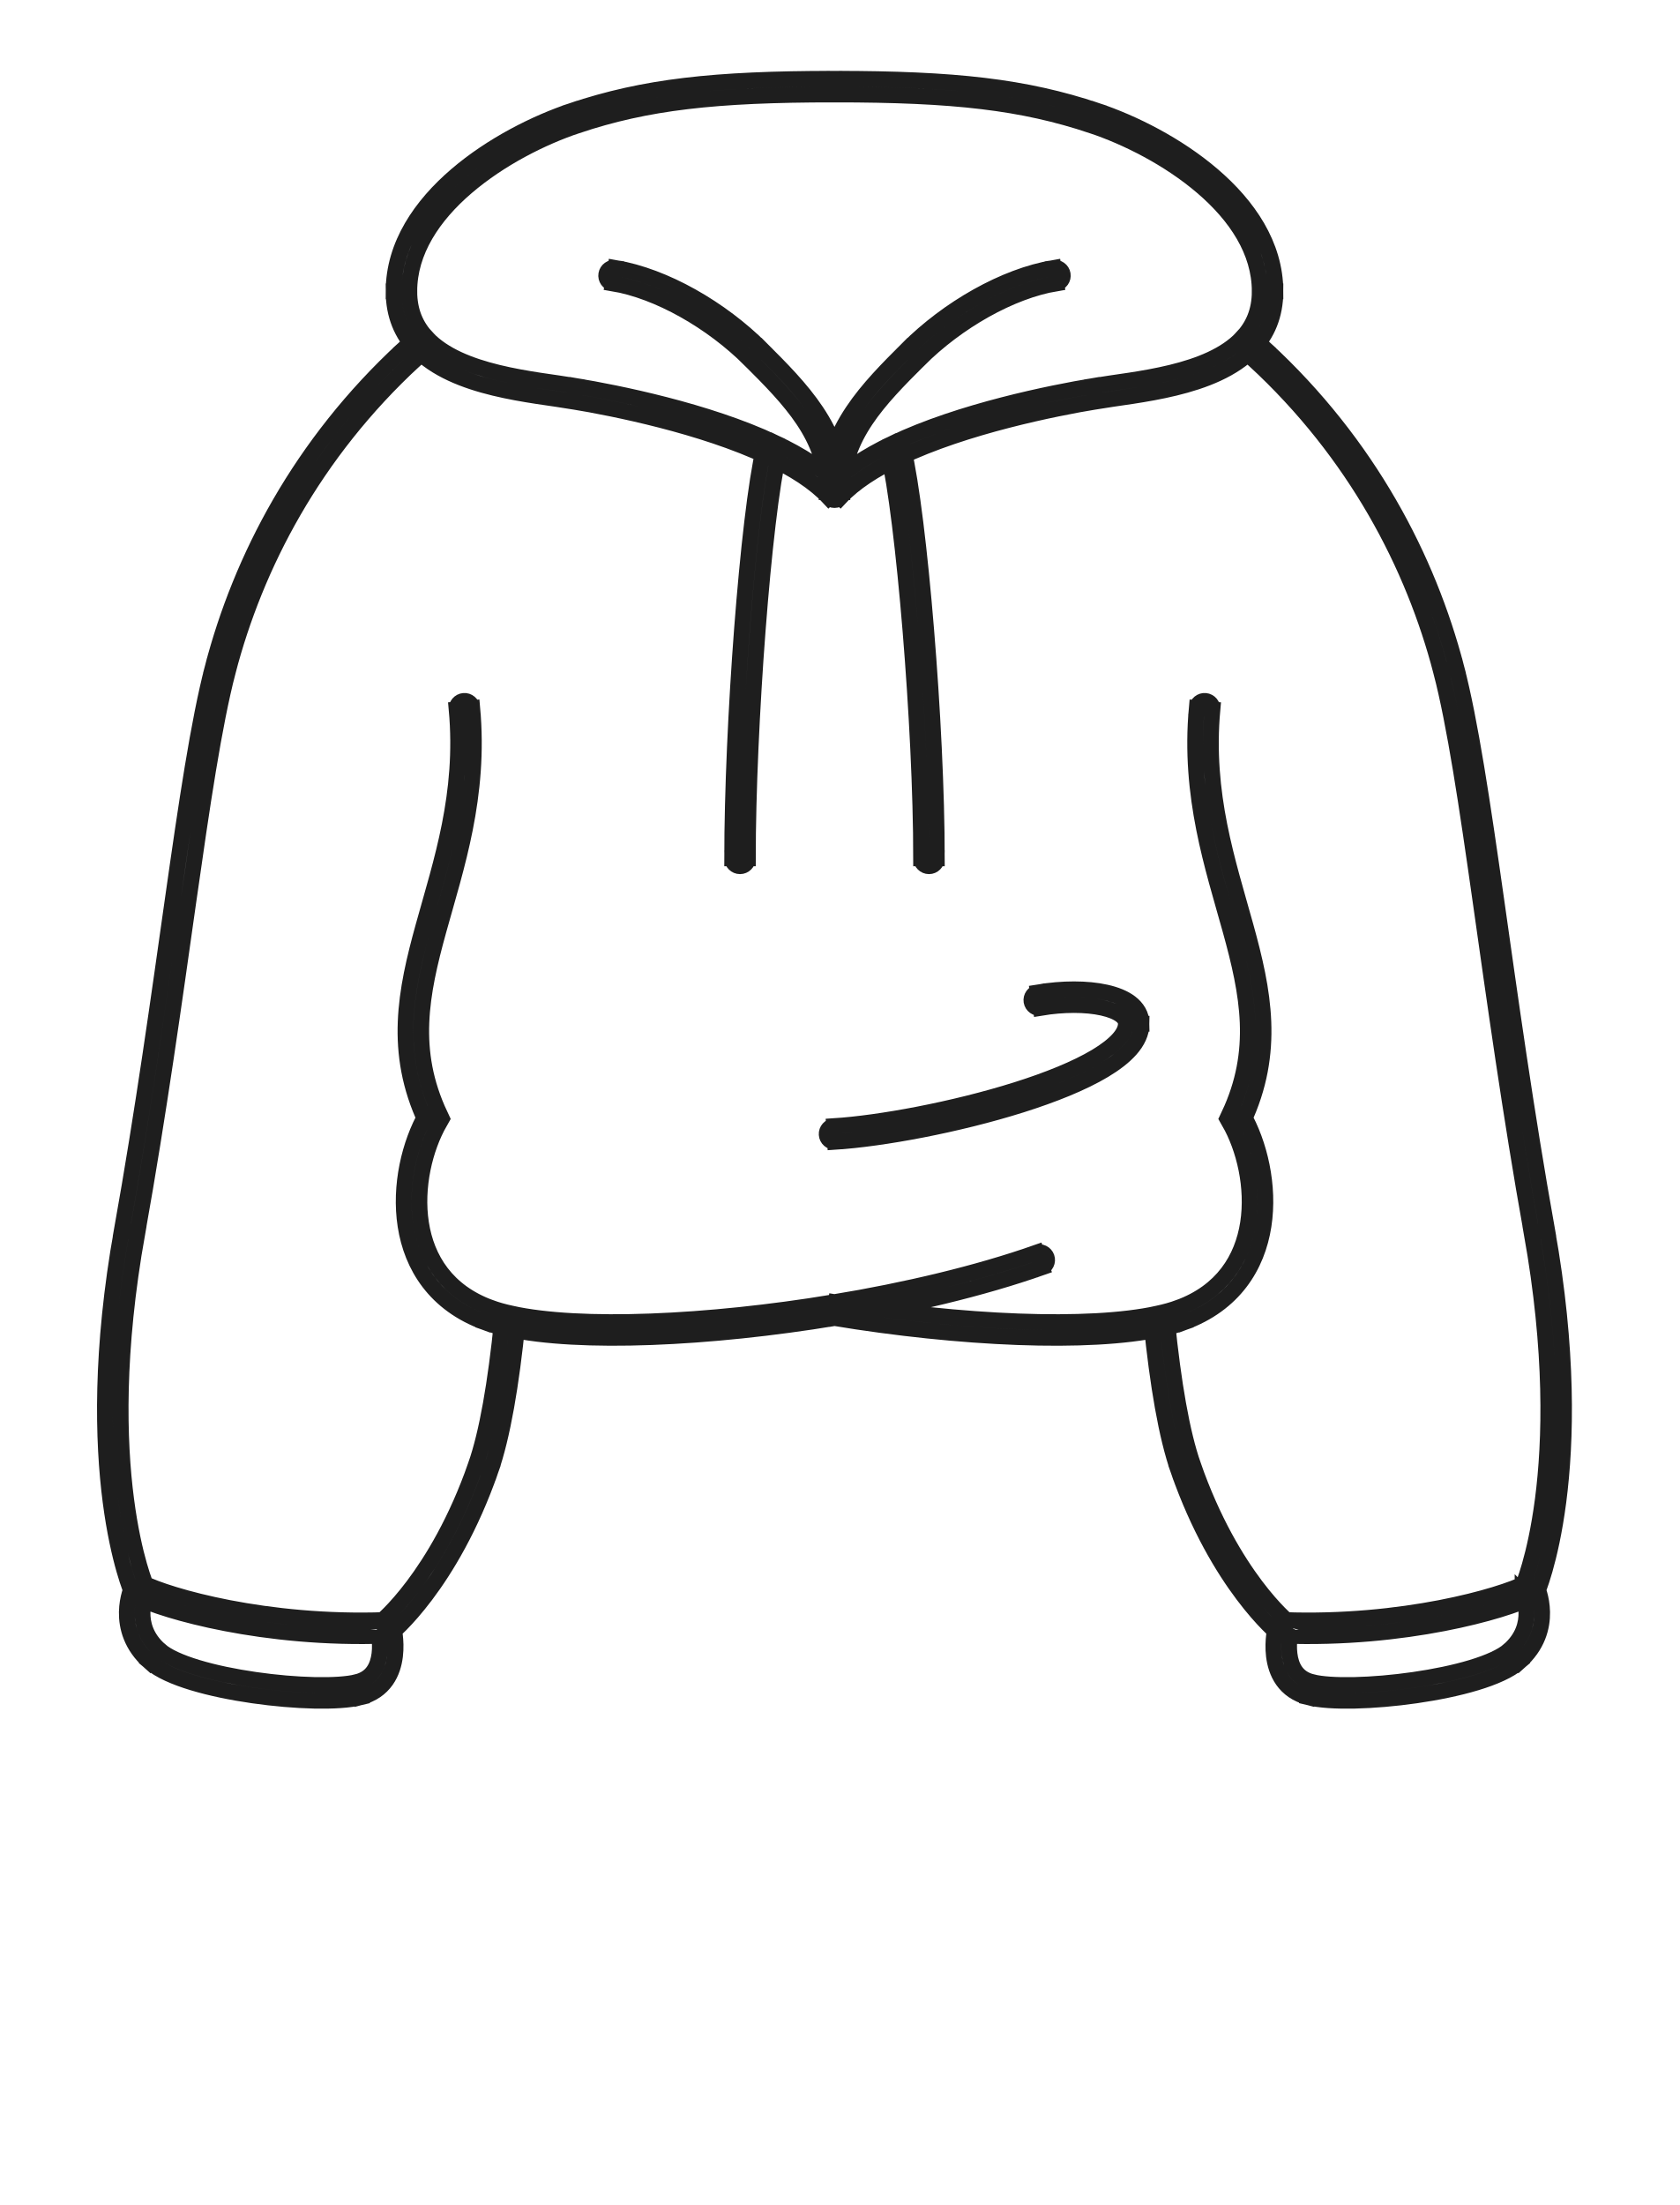
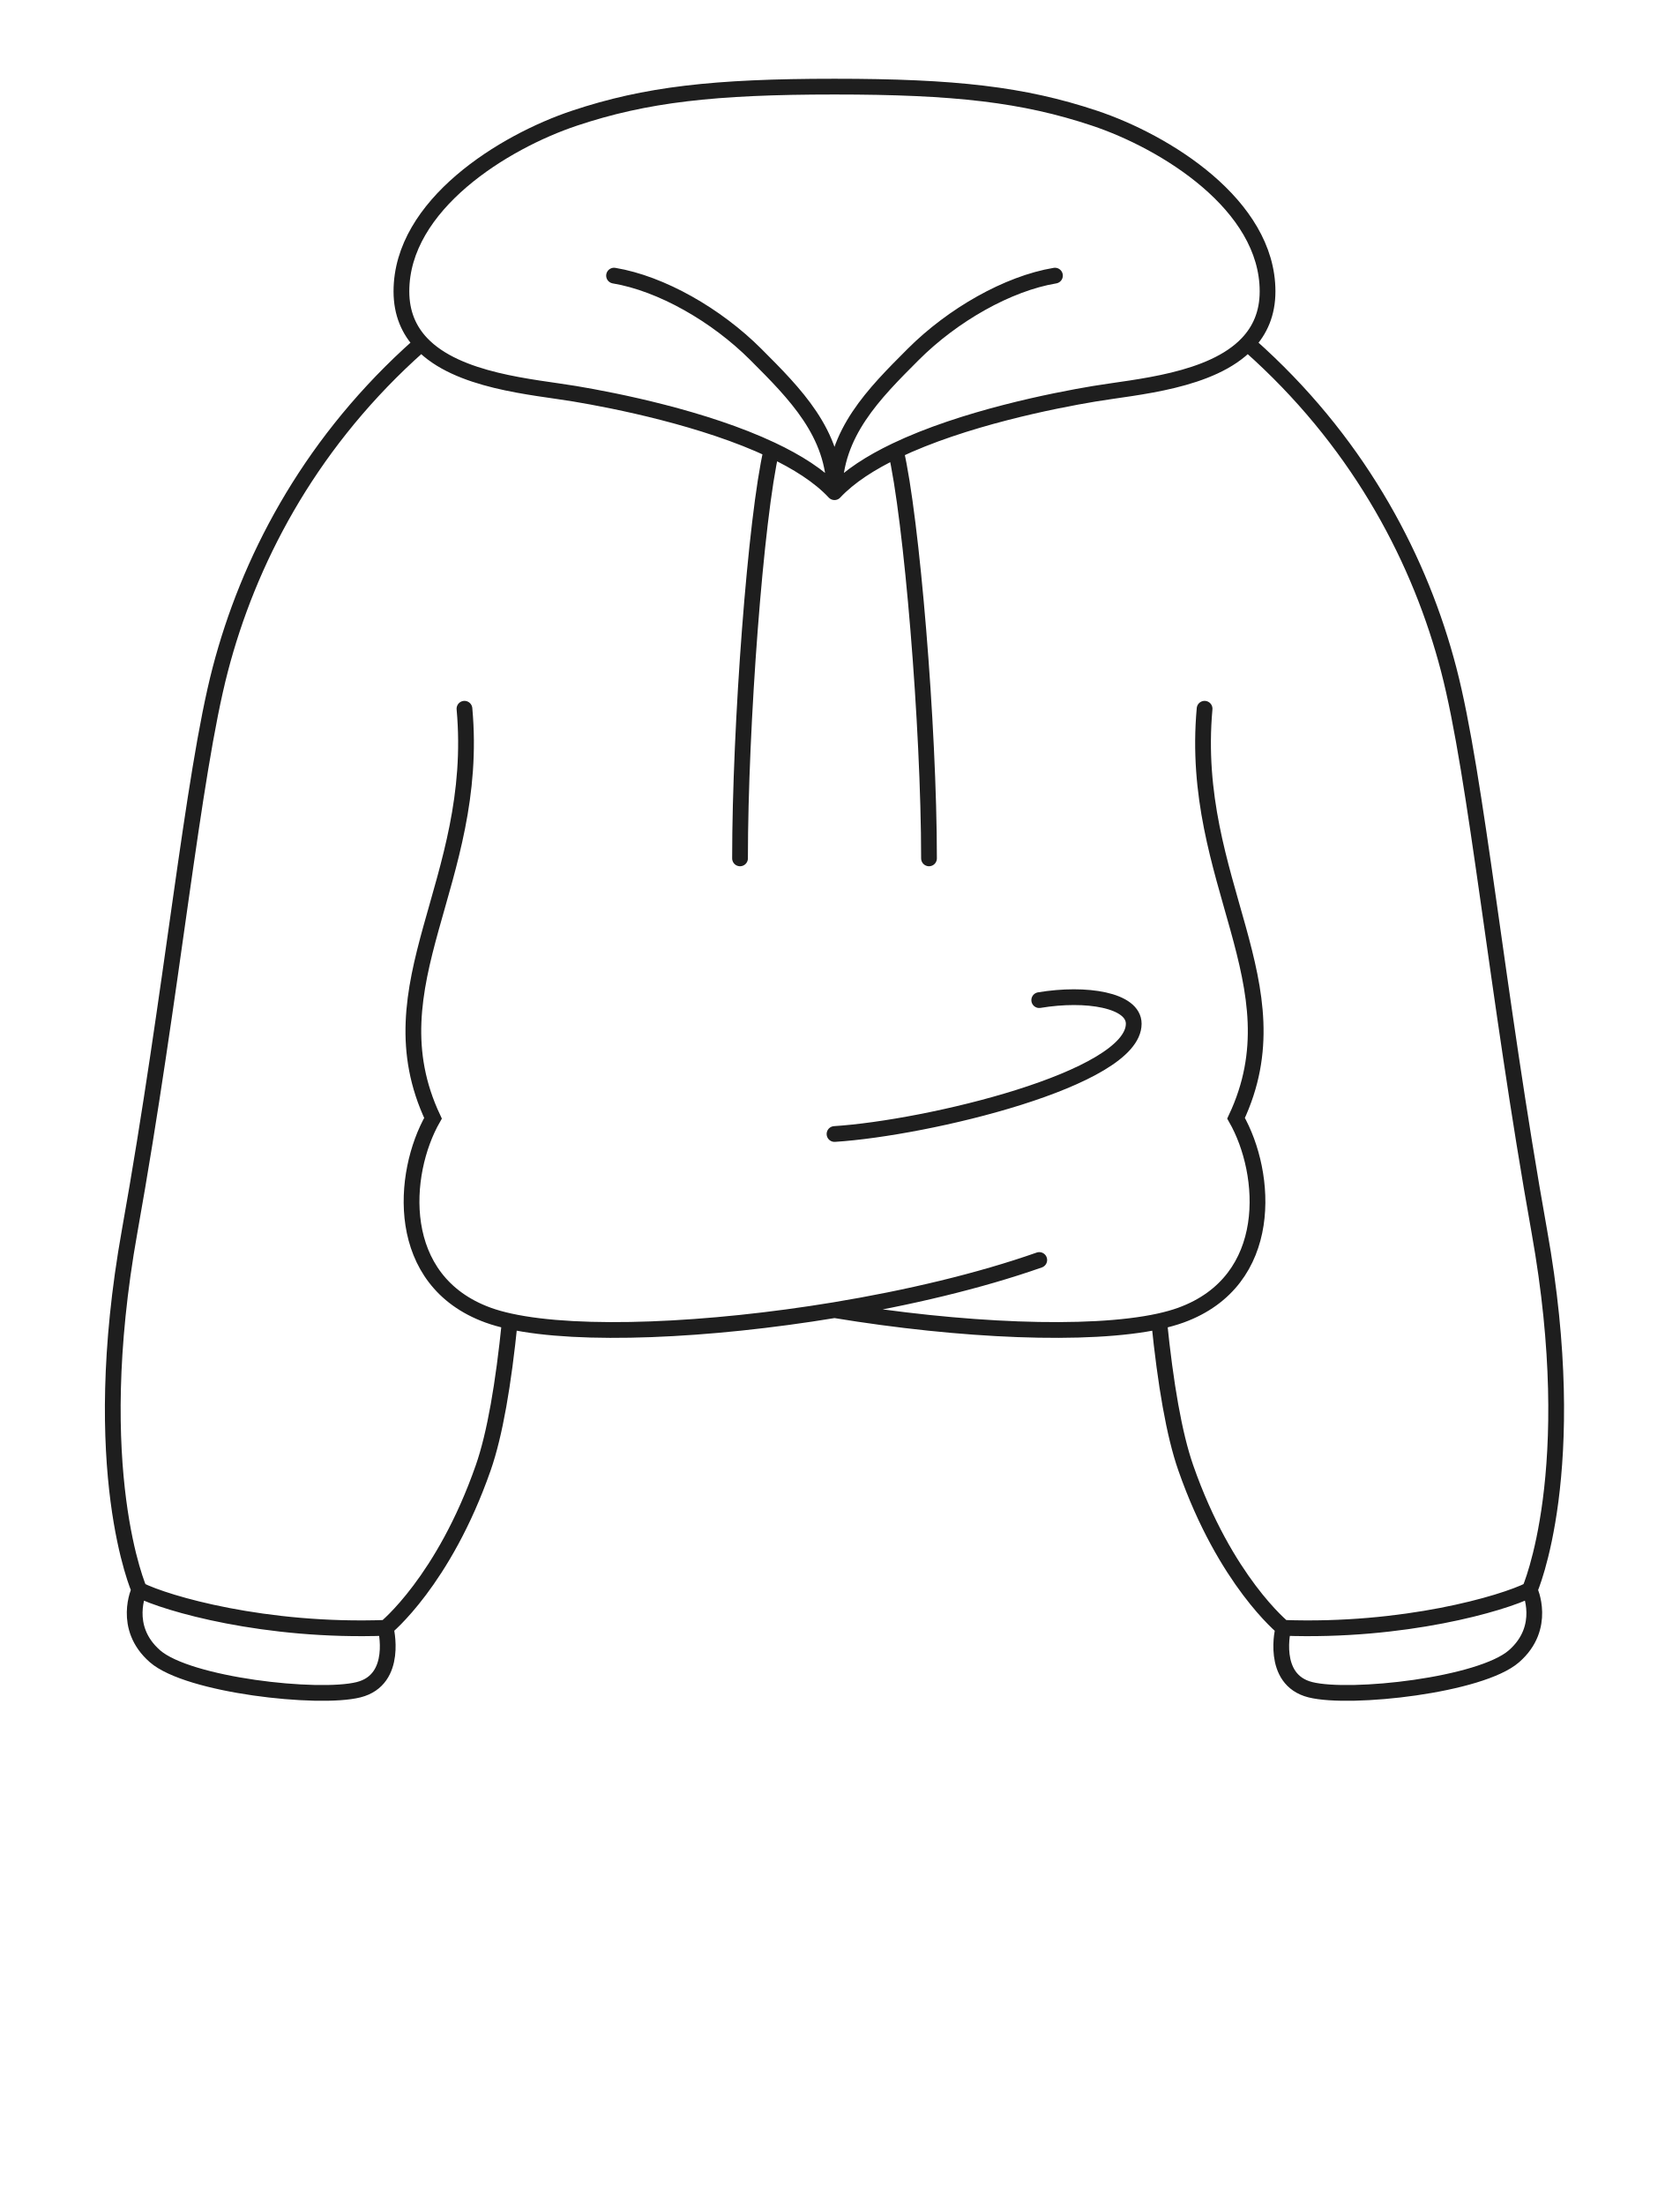
<svg xmlns="http://www.w3.org/2000/svg" width="64" height="84" viewBox="0 0 64 84" fill="none">
-   <path d="M17.994 26.973C17.98 26.808 17.834 26.686 17.669 26.701C17.503 26.716 17.382 26.862 17.397 27.027L17.994 26.973ZM16.497 42.6L16.757 42.749L16.834 42.613L16.768 42.472L16.497 42.6ZM18.595 50.1L18.698 49.818L18.698 49.818L18.595 50.1ZM46.194 27.027C46.209 26.862 46.087 26.716 45.922 26.701C45.757 26.686 45.611 26.808 45.596 26.973L46.194 27.027ZM47.094 42.6L46.823 42.472L46.756 42.613L46.834 42.749L47.094 42.6ZM44.995 50.1L44.893 49.818L44.893 49.818L44.995 50.1ZM31.795 49.909L31.747 49.613L31.747 49.613L31.795 49.909ZM31.776 42.9C31.611 42.911 31.485 43.053 31.496 43.219C31.506 43.384 31.649 43.51 31.814 43.499L31.776 42.9ZM39.546 37.804C39.383 37.831 39.272 37.986 39.299 38.149C39.327 38.313 39.481 38.423 39.645 38.396L39.546 37.804ZM39.696 48.283C39.852 48.228 39.934 48.056 39.879 47.9C39.824 47.744 39.653 47.662 39.496 47.717L39.696 48.283ZM5.904 63.095L5.707 63.321L5.707 63.321L5.904 63.095ZM13.66 64.371L13.588 64.08L13.588 64.08L13.66 64.371ZM4.939 46.905L4.644 46.852L4.644 46.852L4.939 46.905ZM8.393 25.5L8.103 25.424L8.393 25.5ZM15.594 13.5L15.39 13.279L15.39 13.279L15.594 13.5ZM18.411 55.916L18.127 55.817L18.127 55.817L18.411 55.916ZM57.683 63.095L57.88 63.321L57.88 63.321L57.683 63.095ZM49.927 64.371L50 64.08L50 64.08L49.927 64.371ZM58.648 46.905L58.944 46.852L58.944 46.852L58.648 46.905ZM55.194 25.5L55.485 25.424L55.485 25.424L55.194 25.5ZM47.994 13.5L48.197 13.279L48.197 13.279L47.994 13.5ZM45.177 55.916L45.46 55.817L45.46 55.817L45.177 55.916ZM23.444 10.204C23.28 10.177 23.126 10.287 23.099 10.45C23.071 10.614 23.182 10.768 23.345 10.796L23.444 10.204ZM31.794 18.75L31.575 18.954C31.632 19.015 31.711 19.05 31.794 19.05C31.878 19.05 31.957 19.015 32.014 18.954L31.794 18.75ZM21.895 15L21.845 15.296L21.845 15.296L21.895 15ZM21.895 4.5L21.989 4.784L21.989 4.784L21.895 4.5ZM27.895 32.7C27.895 32.865 28.029 33 28.195 33C28.36 33 28.494 32.865 28.494 32.7H27.895ZM40.244 10.796C40.407 10.768 40.518 10.614 40.49 10.45C40.463 10.287 40.309 10.177 40.145 10.204L40.244 10.796ZM41.694 15L41.645 14.704L41.645 14.704L41.694 15ZM35.094 32.7C35.094 32.865 35.229 33 35.395 33C35.56 33 35.694 32.865 35.694 32.7H35.094ZM16.056 13.082L16.274 12.876L16.274 12.876L16.056 13.082ZM19.424 50.334L19.488 50.041L19.424 50.334ZM44.163 50.335L44.099 50.042L44.163 50.335ZM17.397 27.027C17.691 30.261 16.812 32.826 16.132 35.282C15.454 37.729 14.975 40.073 16.225 42.728L16.768 42.472C15.617 40.027 16.038 37.87 16.71 35.442C17.38 33.023 18.3 30.339 17.994 26.973L17.397 27.027ZM16.236 42.451C15.605 43.554 15.213 45.17 15.449 46.692C15.688 48.233 16.575 49.684 18.493 50.382L18.698 49.818C17.015 49.206 16.253 47.957 16.042 46.6C15.829 45.225 16.187 43.746 16.757 42.749L16.236 42.451ZM45.596 26.973C45.29 30.339 46.211 33.023 46.881 35.442C47.553 37.87 47.974 40.027 46.823 42.472L47.366 42.728C48.615 40.073 48.137 37.729 47.459 35.282C46.779 32.826 45.9 30.261 46.194 27.027L45.596 26.973ZM46.834 42.749C47.404 43.746 47.762 45.225 47.549 46.6C47.338 47.957 46.575 49.206 44.893 49.818L45.098 50.382C47.016 49.684 47.903 48.233 48.142 46.692C48.378 45.17 47.985 43.554 47.355 42.451L46.834 42.749ZM31.814 43.499C33.608 43.385 36.482 42.855 38.911 42.089C40.124 41.706 41.243 41.26 42.065 40.768C42.476 40.522 42.825 40.257 43.076 39.972C43.326 39.687 43.495 39.361 43.495 39H42.895C42.895 39.164 42.819 39.355 42.625 39.576C42.431 39.796 42.139 40.024 41.757 40.253C40.993 40.71 39.925 41.14 38.73 41.517C36.342 42.27 33.516 42.79 31.776 42.9L31.814 43.499ZM43.495 39C43.495 38.659 43.319 38.391 43.068 38.199C42.823 38.012 42.495 37.887 42.135 37.807C41.413 37.646 40.472 37.65 39.546 37.804L39.645 38.396C40.518 38.25 41.378 38.253 42.005 38.393C42.321 38.463 42.555 38.562 42.704 38.676C42.846 38.784 42.895 38.891 42.895 39H43.495ZM31.844 50.205C34.635 49.744 37.403 49.09 39.696 48.283L39.496 47.717C37.245 48.509 34.514 49.156 31.747 49.613L31.844 50.205ZM5.707 63.321C6.073 63.641 6.672 63.898 7.346 64.102C8.031 64.309 8.832 64.472 9.637 64.588C10.442 64.704 11.258 64.773 11.971 64.789C12.678 64.804 13.309 64.768 13.733 64.662L13.588 64.08C13.244 64.166 12.678 64.204 11.984 64.189C11.297 64.174 10.506 64.107 9.723 63.994C8.938 63.881 8.168 63.723 7.52 63.527C6.862 63.328 6.367 63.101 6.102 62.869L5.707 63.321ZM5.235 46.958C6.053 42.38 6.651 38.046 7.176 34.35C7.703 30.646 8.155 27.6 8.683 25.576L8.103 25.424C7.564 27.489 7.107 30.574 6.582 34.266C6.056 37.965 5.46 42.288 4.644 46.852L5.235 46.958ZM5.306 60.568C5.58 60.447 5.58 60.447 5.58 60.447C5.58 60.447 5.581 60.447 5.581 60.447C5.581 60.447 5.581 60.447 5.581 60.447C5.58 60.447 5.58 60.446 5.58 60.446C5.579 60.444 5.578 60.442 5.577 60.438C5.574 60.431 5.569 60.419 5.562 60.403C5.549 60.371 5.53 60.321 5.505 60.253C5.456 60.118 5.386 59.913 5.307 59.636C5.149 59.084 4.953 58.248 4.807 57.126C4.515 54.884 4.422 51.499 5.235 46.958L4.644 46.852C3.821 51.453 3.912 54.9 4.212 57.204C4.362 58.355 4.564 59.221 4.73 59.801C4.813 60.092 4.887 60.311 4.941 60.459C4.968 60.533 4.99 60.589 5.006 60.627C5.014 60.647 5.02 60.661 5.024 60.672C5.026 60.677 5.028 60.681 5.029 60.684C5.03 60.685 5.03 60.687 5.031 60.688C5.031 60.688 5.031 60.688 5.031 60.689C5.031 60.689 5.032 60.689 5.032 60.689C5.032 60.69 5.032 60.69 5.306 60.568ZM8.683 25.576C9.737 21.535 11.944 17.277 15.797 13.72L15.39 13.279C11.443 16.923 9.182 21.286 8.103 25.424L8.683 25.576ZM13.733 64.662C14.186 64.549 14.504 64.312 14.715 64.014C14.922 63.721 15.014 63.386 15.051 63.084C15.088 62.782 15.071 62.498 15.046 62.291C15.033 62.188 15.018 62.102 15.007 62.041C15.001 62.011 14.995 61.986 14.991 61.969C14.989 61.96 14.988 61.953 14.986 61.949C14.986 61.946 14.985 61.944 14.985 61.942C14.985 61.942 14.985 61.941 14.985 61.94C14.984 61.94 14.984 61.94 14.984 61.94C14.984 61.94 14.984 61.939 14.984 61.939C14.984 61.939 14.984 61.939 14.694 62.013C14.403 62.088 14.403 62.087 14.403 62.087C14.403 62.087 14.403 62.087 14.403 62.087C14.403 62.087 14.403 62.087 14.403 62.087C14.403 62.087 14.403 62.087 14.403 62.087C14.403 62.088 14.403 62.088 14.403 62.09C14.404 62.092 14.405 62.096 14.406 62.102C14.409 62.114 14.413 62.133 14.418 62.157C14.427 62.206 14.44 62.277 14.45 62.364C14.472 62.54 14.485 62.773 14.456 63.012C14.426 63.252 14.356 63.482 14.225 63.667C14.098 63.847 13.903 64.001 13.588 64.08L13.733 64.662ZM14.694 62.013C14.882 62.247 14.882 62.247 14.882 62.247C14.882 62.247 14.882 62.247 14.882 62.246C14.883 62.246 14.883 62.246 14.883 62.246C14.883 62.245 14.884 62.245 14.885 62.244C14.886 62.243 14.889 62.241 14.891 62.239C14.897 62.235 14.904 62.229 14.913 62.221C14.932 62.205 14.959 62.182 14.992 62.151C15.06 62.09 15.156 61.999 15.276 61.878C15.516 61.635 15.848 61.267 16.227 60.763C16.985 59.755 17.93 58.204 18.694 56.015L18.127 55.817C17.385 57.943 16.471 59.44 15.747 60.403C15.385 60.884 15.071 61.231 14.849 61.457C14.738 61.57 14.65 61.652 14.591 61.706C14.561 61.732 14.539 61.752 14.524 61.764C14.517 61.77 14.512 61.775 14.508 61.777C14.507 61.778 14.506 61.779 14.505 61.78C14.505 61.78 14.505 61.78 14.505 61.78C14.505 61.78 14.505 61.78 14.505 61.78C14.505 61.78 14.505 61.78 14.505 61.78C14.505 61.78 14.505 61.78 14.694 62.013ZM6.102 62.869C5.549 62.385 5.424 61.845 5.431 61.422C5.435 61.207 5.473 61.021 5.511 60.889C5.529 60.824 5.547 60.772 5.56 60.739C5.567 60.722 5.572 60.71 5.575 60.702C5.576 60.699 5.577 60.696 5.578 60.695C5.578 60.694 5.578 60.694 5.578 60.694C5.578 60.694 5.578 60.694 5.578 60.694C5.578 60.694 5.578 60.695 5.578 60.695C5.578 60.695 5.578 60.695 5.578 60.695C5.578 60.695 5.578 60.695 5.306 60.568C5.034 60.441 5.034 60.441 5.034 60.441C5.034 60.441 5.034 60.442 5.034 60.442C5.034 60.442 5.034 60.442 5.034 60.442C5.033 60.443 5.033 60.444 5.033 60.444C5.032 60.446 5.031 60.447 5.03 60.45C5.028 60.454 5.026 60.46 5.023 60.467C5.017 60.481 5.009 60.5 5 60.524C4.981 60.573 4.957 60.641 4.933 60.726C4.885 60.895 4.836 61.134 4.831 61.412C4.822 61.977 4.997 62.7 5.707 63.321L6.102 62.869ZM5.171 60.836C5.721 61.114 6.95 61.524 8.606 61.843C10.268 62.164 12.381 62.397 14.704 62.313L14.683 61.714C12.411 61.796 10.344 61.567 8.719 61.254C7.088 60.939 5.921 60.543 5.441 60.3L5.171 60.836ZM57.486 62.869C57.22 63.101 56.726 63.328 56.068 63.527C55.419 63.723 54.649 63.881 53.865 63.994C53.081 64.107 52.29 64.174 51.603 64.189C50.909 64.204 50.344 64.166 50 64.08L49.854 64.662C50.279 64.768 50.91 64.804 51.616 64.789C52.33 64.773 53.145 64.704 53.95 64.588C54.755 64.472 55.556 64.309 56.241 64.102C56.915 63.898 57.514 63.641 57.88 63.321L57.486 62.869ZM58.944 46.852C58.127 42.288 57.531 37.965 57.005 34.266C56.48 30.574 56.023 27.489 55.485 25.424L54.904 25.576C55.432 27.6 55.885 30.646 56.411 34.35C56.937 38.046 57.534 42.38 58.353 46.958L58.944 46.852ZM58.281 60.568C58.556 60.69 58.556 60.69 58.556 60.689C58.556 60.689 58.556 60.689 58.556 60.689C58.556 60.688 58.556 60.688 58.557 60.688C58.557 60.687 58.557 60.685 58.558 60.684C58.559 60.681 58.561 60.677 58.563 60.672C58.568 60.661 58.574 60.647 58.582 60.627C58.597 60.589 58.619 60.533 58.646 60.459C58.7 60.311 58.774 60.092 58.857 59.801C59.023 59.221 59.225 58.355 59.375 57.204C59.675 54.9 59.766 51.453 58.944 46.852L58.353 46.958C59.165 51.499 59.072 54.884 58.781 57.126C58.634 58.248 58.438 59.084 58.28 59.636C58.201 59.913 58.132 60.118 58.082 60.253C58.058 60.321 58.038 60.371 58.025 60.403C58.019 60.419 58.014 60.431 58.011 60.438C58.009 60.442 58.008 60.444 58.008 60.446C58.007 60.446 58.007 60.447 58.007 60.447C58.007 60.447 58.007 60.447 58.007 60.447C58.007 60.447 58.007 60.447 58.007 60.447C58.007 60.447 58.007 60.447 58.281 60.568ZM55.485 25.424C54.405 21.286 52.144 16.923 48.197 13.279L47.791 13.72C51.644 17.277 53.85 21.535 54.904 25.576L55.485 25.424ZM50 64.08C49.684 64.001 49.489 63.847 49.362 63.667C49.231 63.482 49.161 63.252 49.132 63.012C49.103 62.773 49.116 62.54 49.137 62.364C49.148 62.277 49.16 62.206 49.17 62.157C49.175 62.133 49.178 62.114 49.181 62.102C49.183 62.096 49.184 62.092 49.184 62.09C49.184 62.088 49.185 62.088 49.185 62.087C49.185 62.087 49.185 62.087 49.185 62.087C49.185 62.087 49.185 62.087 49.185 62.087C49.185 62.087 49.185 62.087 49.185 62.087C49.185 62.087 49.185 62.088 48.894 62.013C48.603 61.939 48.603 61.939 48.603 61.939C48.603 61.939 48.603 61.94 48.603 61.94C48.603 61.94 48.603 61.94 48.603 61.94C48.603 61.941 48.603 61.942 48.602 61.942C48.602 61.944 48.602 61.946 48.601 61.949C48.6 61.953 48.598 61.96 48.596 61.969C48.592 61.986 48.587 62.011 48.581 62.041C48.569 62.102 48.554 62.188 48.541 62.291C48.516 62.498 48.499 62.782 48.536 63.084C48.573 63.386 48.666 63.721 48.872 64.014C49.083 64.312 49.401 64.549 49.854 64.662L50 64.08ZM48.894 62.013C49.082 61.78 49.082 61.78 49.083 61.78C49.083 61.78 49.083 61.78 49.083 61.78C49.083 61.78 49.083 61.78 49.083 61.78C49.083 61.78 49.083 61.78 49.082 61.78C49.082 61.779 49.081 61.778 49.079 61.777C49.076 61.775 49.071 61.77 49.063 61.764C49.049 61.752 49.027 61.732 48.997 61.706C48.938 61.652 48.85 61.57 48.739 61.457C48.517 61.231 48.202 60.884 47.84 60.403C47.116 59.44 46.202 57.943 45.46 55.817L44.894 56.015C45.658 58.204 46.602 59.755 47.361 60.763C47.74 61.267 48.072 61.635 48.311 61.878C48.431 61.999 48.528 62.09 48.595 62.151C48.629 62.182 48.656 62.205 48.674 62.221C48.684 62.229 48.691 62.235 48.696 62.239C48.699 62.241 48.701 62.243 48.703 62.244C48.703 62.245 48.704 62.245 48.705 62.246C48.705 62.246 48.705 62.246 48.705 62.246C48.705 62.247 48.706 62.247 48.706 62.247C48.706 62.247 48.706 62.247 48.894 62.013ZM57.88 63.321C58.591 62.7 58.766 61.977 58.756 61.412C58.751 61.134 58.702 60.895 58.654 60.726C58.63 60.641 58.606 60.573 58.588 60.524C58.578 60.5 58.571 60.481 58.565 60.467C58.562 60.46 58.559 60.454 58.557 60.45C58.556 60.447 58.555 60.446 58.555 60.444C58.554 60.444 58.554 60.443 58.554 60.442C58.554 60.442 58.554 60.442 58.553 60.442C58.553 60.442 58.553 60.441 58.553 60.441C58.553 60.441 58.553 60.441 58.281 60.568C58.01 60.695 58.01 60.695 58.01 60.695C58.01 60.695 58.01 60.695 58.01 60.695C58.009 60.695 58.009 60.694 58.009 60.694C58.009 60.694 58.009 60.694 58.009 60.694C58.009 60.694 58.009 60.694 58.01 60.695C58.01 60.696 58.011 60.699 58.013 60.702C58.016 60.71 58.021 60.722 58.027 60.739C58.04 60.772 58.058 60.824 58.077 60.889C58.114 61.021 58.153 61.207 58.156 61.422C58.163 61.845 58.039 62.385 57.486 62.869L57.88 63.321ZM58.146 60.3C57.667 60.543 56.5 60.939 54.868 61.254C53.243 61.567 51.177 61.796 48.905 61.714L48.883 62.313C51.207 62.397 53.319 62.164 54.982 61.843C56.637 61.524 57.866 61.114 58.417 60.836L58.146 60.3ZM23.345 10.796C25.07 11.083 27.116 12.245 28.582 13.712L29.007 13.288C27.474 11.755 25.319 10.516 23.444 10.204L23.345 10.796ZM28.582 13.712C30.1 15.229 31.494 16.643 31.494 18.75L32.094 18.75C32.094 16.356 30.489 14.771 29.007 13.288L28.582 13.712ZM15.595 11.1C15.595 9.575 16.497 8.225 17.777 7.128C19.055 6.033 20.668 5.225 21.989 4.784L21.8 4.215C20.421 4.675 18.735 5.517 17.387 6.672C16.043 7.824 14.995 9.325 14.995 11.1H15.595ZM21.989 4.784C24.645 3.899 27.219 3.6 31.794 3.6V3C27.192 3 24.544 3.3 21.8 4.215L21.989 4.784ZM29.102 17.067C28.796 18.368 28.495 21.021 28.27 23.961C28.045 26.909 27.895 30.17 27.895 32.7H28.494C28.494 30.189 28.644 26.944 28.869 24.007C29.094 21.062 29.393 18.454 29.687 17.204L29.102 17.067ZM40.145 10.204C38.27 10.516 36.116 11.754 34.582 13.288L35.007 13.712C36.474 12.245 38.519 11.083 40.244 10.796L40.145 10.204ZM34.582 13.288C33.1 14.771 31.495 16.356 31.494 18.75L32.094 18.75C32.095 16.643 33.489 15.229 35.007 13.712L34.582 13.288ZM48.594 11.1C48.594 9.325 47.547 7.824 46.202 6.672C44.855 5.517 43.168 4.675 41.789 4.215L41.6 4.784C42.921 5.225 44.535 6.033 45.812 7.128C47.093 8.225 47.995 9.575 47.995 11.1H48.594ZM41.789 4.215C39.045 3.3 36.397 3 31.794 3V3.6C36.37 3.6 38.944 3.899 41.6 4.784L41.789 4.215ZM33.839 17.235C34.133 18.485 34.447 21.088 34.688 24.024C34.929 26.953 35.094 30.191 35.094 32.7H35.694C35.694 30.169 35.528 26.915 35.286 23.975C35.046 21.041 34.728 18.397 34.422 17.097L33.839 17.235ZM21.845 15.296C23.379 15.552 26.749 16.219 29.267 17.407L29.523 16.864C26.924 15.639 23.484 14.961 21.944 14.704L21.845 15.296ZM29.267 17.407C30.223 17.858 31.034 18.375 31.575 18.954L32.014 18.545C31.398 17.886 30.51 17.33 29.523 16.864L29.267 17.407ZM41.645 14.704C40.093 14.963 36.607 15.65 34.001 16.895L34.26 17.437C36.784 16.23 40.197 15.554 41.744 15.296L41.645 14.704ZM34.001 16.895C33.04 17.355 32.177 17.9 31.575 18.545L32.014 18.954C32.543 18.388 33.33 17.881 34.26 17.437L34.001 16.895ZM47.995 11.1C47.995 11.864 47.733 12.434 47.315 12.876L47.751 13.289C48.273 12.737 48.594 12.02 48.594 11.1H47.995ZM47.315 12.876C46.691 13.536 45.698 13.933 44.621 14.194C43.543 14.456 42.461 14.568 41.645 14.704L41.744 15.296C42.508 15.168 43.659 15.046 44.763 14.777C45.867 14.509 47.004 14.079 47.751 13.289L47.315 12.876ZM48.197 13.279C48.042 13.136 47.887 12.996 47.732 12.858L47.334 13.307C47.486 13.442 47.638 13.58 47.791 13.72L48.197 13.279ZM14.995 11.1C14.995 12.02 15.316 12.736 15.838 13.288L16.274 12.876C15.856 12.434 15.595 11.864 15.595 11.1H14.995ZM15.838 13.288C16.585 14.078 17.721 14.509 18.826 14.777C19.93 15.046 21.081 15.168 21.845 15.296L21.944 14.704C21.128 14.568 20.045 14.456 18.968 14.194C17.891 13.932 16.897 13.536 16.274 12.876L15.838 13.288ZM15.797 13.72C15.95 13.579 16.102 13.441 16.255 13.306L15.857 12.857C15.701 12.995 15.546 13.136 15.39 13.279L15.797 13.72ZM18.694 56.015C19.149 54.71 19.48 52.762 19.723 50.364L19.126 50.304C18.884 52.694 18.558 54.583 18.127 55.817L18.694 56.015ZM18.493 50.382C18.752 50.476 19.043 50.558 19.36 50.627L19.488 50.041C19.192 49.976 18.927 49.901 18.698 49.818L18.493 50.382ZM19.36 50.627C22.087 51.225 27.03 50.999 31.844 50.205L31.747 49.613C26.948 50.405 22.099 50.614 19.488 50.041L19.36 50.627ZM45.46 55.817C45.029 54.583 44.704 52.694 44.462 50.304L43.865 50.365C44.108 52.763 44.438 54.711 44.894 56.015L45.46 55.817ZM44.893 49.818C44.663 49.902 44.397 49.976 44.099 50.042L44.227 50.628C44.546 50.558 44.837 50.477 45.098 50.382L44.893 49.818ZM44.099 50.042C41.488 50.614 36.641 50.404 31.844 49.613L31.747 50.205C36.559 50.999 41.5 51.225 44.227 50.628L44.099 50.042Z" stroke="#1E1E1E" stroke-width="0.6" />
+   <path d="M17.696 27C18.296 33.6 14.096 37.5 16.497 42.6C15.296 44.7 14.995 48.79 18.595 50.1C18.84 50.189 19.117 50.267 19.424 50.334M45.895 27C45.295 33.6 49.495 37.5 47.094 42.6C48.295 44.7 48.596 48.79 44.995 50.1C44.75 50.189 44.471 50.267 44.163 50.335M31.795 49.909C34.575 49.45 37.324 48.799 39.596 48M31.795 49.909C26.989 50.702 22.093 50.92 19.424 50.334M31.795 49.909C36.6 50.702 41.494 50.919 44.163 50.335M31.795 43.2C35.329 42.975 43.195 41.1 43.195 39C43.195 38.1 41.395 37.8 39.595 38.1M5.306 60.568C5.306 60.568 3.304 56.047 4.939 46.905C6.574 37.763 7.326 29.589 8.393 25.5C9.46 21.41 11.694 17.1 15.594 13.5C15.748 13.358 15.902 13.218 16.056 13.082M5.306 60.568C5.306 60.568 4.641 61.99 5.904 63.095C7.168 64.2 12.123 64.755 13.66 64.371C15.197 63.987 14.694 62.013 14.694 62.013M5.306 60.568C6.336 61.089 10.098 62.18 14.694 62.013M14.694 62.013C14.694 62.013 16.904 60.231 18.411 55.916C18.854 54.647 19.182 52.728 19.424 50.334M58.281 60.568C58.281 60.568 60.283 56.047 58.648 46.905C57.013 37.763 56.261 29.589 55.194 25.5C54.128 21.41 51.894 17.1 47.994 13.5C47.84 13.358 47.687 13.219 47.533 13.082M58.281 60.568C58.281 60.568 58.947 61.99 57.683 63.095C56.42 64.2 51.464 64.755 49.927 64.371C48.39 63.987 48.894 62.013 48.894 62.013M58.281 60.568C57.251 61.089 53.49 62.18 48.894 62.013M48.894 62.013C48.894 62.013 46.683 60.231 45.177 55.916C44.734 54.647 44.406 52.728 44.163 50.335M23.395 10.5C25.195 10.8 27.294 12 28.794 13.5C30.294 15 31.794 16.5 31.794 18.75M31.794 18.75C31.795 16.5 33.294 15 34.794 13.5C36.294 12 38.395 10.8 40.194 10.5M31.794 18.75C31.216 18.13 30.367 17.594 29.395 17.136M31.794 18.75C32.36 18.144 33.185 17.618 34.13 17.166M29.395 17.136C28.794 19.686 28.195 27.66 28.195 32.7M29.395 17.136C26.837 15.929 23.431 15.256 21.895 15C20.315 14.736 17.427 14.532 16.056 13.082M34.13 17.166C34.73 19.716 35.395 27.66 35.395 32.7M34.13 17.166C36.695 15.94 40.145 15.258 41.694 15C43.274 14.736 46.162 14.532 47.533 13.082M47.533 13.082C48.003 12.585 48.294 11.942 48.294 11.1C48.294 7.8 44.395 5.4 41.694 4.5C38.995 3.6 36.383 3.3 31.794 3.3C27.206 3.3 24.595 3.6 21.895 4.5C19.195 5.4 15.294 7.8 15.294 11.1C15.294 11.942 15.586 12.585 16.056 13.082" stroke="#1E1E1E" stroke-width="0.6" stroke-linecap="round" />
</svg>
